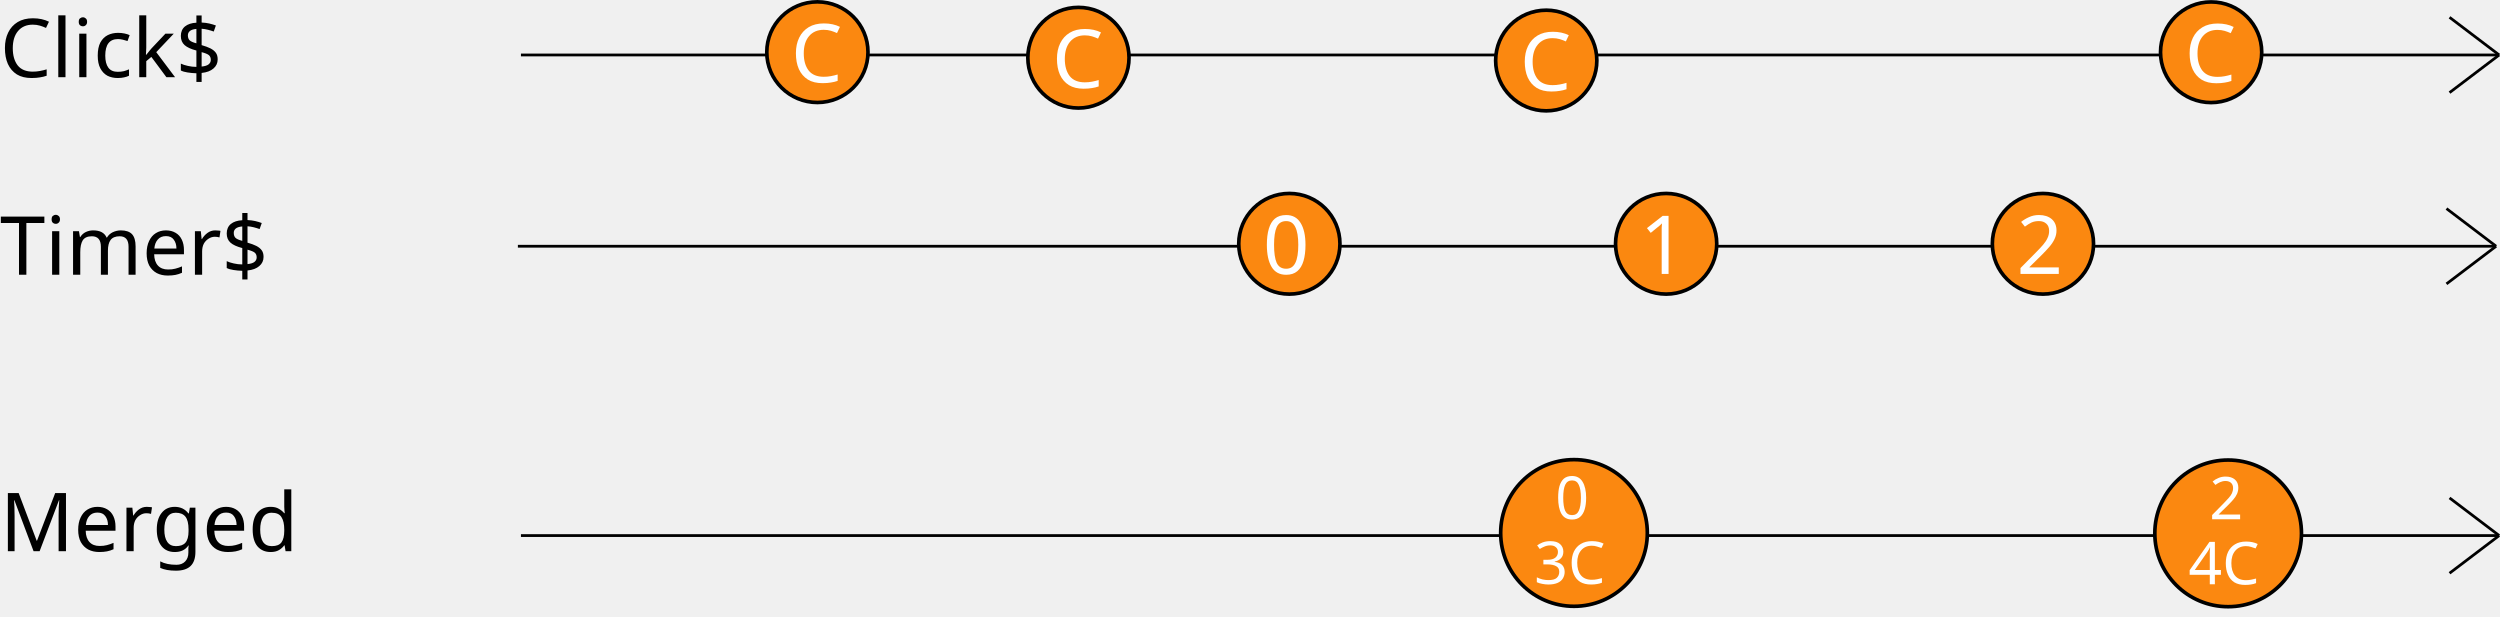
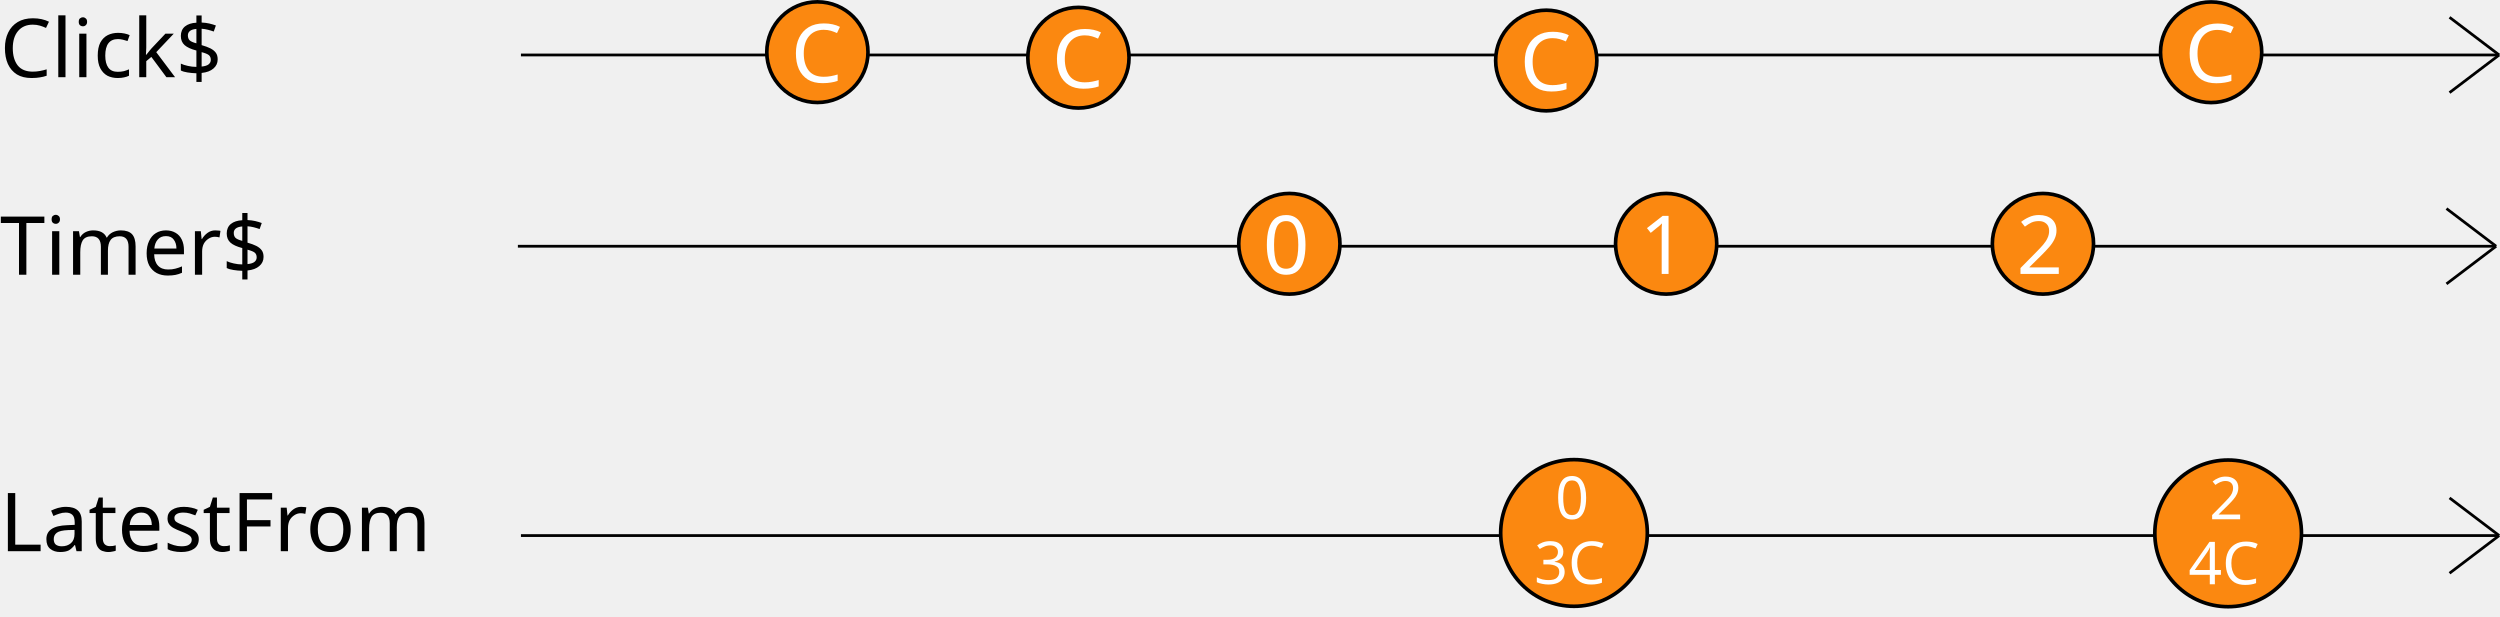
<svg xmlns="http://www.w3.org/2000/svg" id="svg1557" version="1.1" viewBox="0 0 238.64 58.833" height="58.833mm" width="238.64mm">
  <defs id="defs1551" />
  <g transform="translate(14.74348,15.96341)" id="layer1">
    <path id="path5096-4" d="M 34.983,-10.716 H 223.816" style="fill:none;stroke:#000000;stroke-width:0.265px;stroke-linecap:butt;stroke-linejoin:miter;stroke-opacity:1" />
    <g id="g215" transform="translate(42.46921,-39.05597)">
      <ellipse style="fill:#fb8810;fill-opacity:1;stroke:#000000;stroke-width:0.35;stroke-opacity:1" cy="28.072" cx="20.812" id="path10-5" rx="4.83" ry="4.804" />
      <text id="text4992-3-9-1" y="30.952" x="18.292" style="font-style:normal;font-weight:normal;line-height:1.25;font-family:sans-serif;letter-spacing:0px;word-spacing:0px;fill:#ffffff;fill-opacity:1;stroke:none;stroke-width:0.265" xml:space="preserve">
        <tspan style="font-size:7.761px;fill:#ffffff;fill-opacity:1;stroke-width:0.265" y="30.952" x="18.292" id="tspan4990-1-4-8">C</tspan>
      </text>
    </g>
    <text id="text1805" y="10.26" x="-14.743" style="font-style:normal;font-weight:normal;font-size:10.583px;line-height:1.25;font-family:sans-serif;letter-spacing:0px;word-spacing:0px;fill:#000000;fill-opacity:1;stroke:none;stroke-width:0.265" xml:space="preserve">
      <tspan style="font-size:7.761px;stroke-width:0.265" y="10.26" x="-14.743" id="tspan1803">Timer$</tspan>
    </text>
    <text id="text1805-9" y="-8.594" x="-14.743" style="font-style:normal;font-weight:normal;font-size:10.583px;line-height:1.25;font-family:sans-serif;letter-spacing:0px;word-spacing:0px;fill:#000000;fill-opacity:1;stroke:none;stroke-width:0.265" xml:space="preserve">
      <tspan style="font-size:7.761px;stroke-width:0.265" y="-8.594" x="-14.743" id="tspan1803-6">Click$</tspan>
    </text>
    <path id="path5384-97" d="m 219.08,-14.31 4.737,3.594" style="fill:none;stroke:#000000;stroke-width:0.265px;stroke-linecap:butt;stroke-linejoin:miter;stroke-opacity:1" />
    <path id="path5384-9-6" d="m 223.816,-10.716 -4.737,3.594" style="fill:none;stroke:#000000;stroke-width:0.265px;stroke-linecap:butt;stroke-linejoin:miter;stroke-opacity:1" />
    <path id="path5096-4-6" d="M 34.983,35.16 H 223.816" style="fill:none;stroke:#000000;stroke-width:0.265px;stroke-linecap:butt;stroke-linejoin:miter;stroke-opacity:1" />
    <path id="path5384-97-7" d="m 219.08,31.566 4.737,3.594" style="fill:none;stroke:#000000;stroke-width:0.265px;stroke-linecap:butt;stroke-linejoin:miter;stroke-opacity:1" />
    <path id="path5384-9-6-6" d="m 223.816,35.16 -4.737,3.594" style="fill:none;stroke:#000000;stroke-width:0.265px;stroke-linecap:butt;stroke-linejoin:miter;stroke-opacity:1" />
    <text id="text1805-9-2" y="36.653" x="-14.743" style="font-style:normal;font-weight:normal;font-size:10.583px;line-height:1.25;font-family:sans-serif;letter-spacing:0px;word-spacing:0px;fill:#000000;fill-opacity:1;stroke:none;stroke-width:0.265" xml:space="preserve">
-       <tspan style="font-size:7.761px;stroke-width:0.265" y="36.653" x="-14.743" id="tspan1803-6-1">Merged</tspan>
+       <tspan style="font-size:7.761px;stroke-width:0.265" y="36.653" x="-14.743" id="tspan1803-6-1">LatestFrom</tspan>
    </text>
    <g transform="translate(358.9571,-3.708393)" id="g180">
      <path style="fill:none;stroke:#000000;stroke-width:0.265px;stroke-linecap:butt;stroke-linejoin:miter;stroke-opacity:1" d="m -324.266,11.25 h 188.833" id="path5096" />
      <path style="fill:none;stroke:#000000;stroke-width:0.265px;stroke-linecap:butt;stroke-linejoin:miter;stroke-opacity:1" d="M -140.169,7.656 -135.433,11.25" id="path5384" />
      <path style="fill:none;stroke:#000000;stroke-width:0.265px;stroke-linecap:butt;stroke-linejoin:miter;stroke-opacity:1" d="m -135.433,11.25 -4.737,3.594" id="path5384-9" />
    </g>
    <g id="g215-9" transform="translate(123.4877,-20.76553)">
      <ellipse style="fill:#fb8810;fill-opacity:1;stroke:#000000;stroke-width:0.35;stroke-opacity:1" cy="28.072" cx="20.812" id="path10-5-9" rx="4.83" ry="4.804" />
      <text id="text4992-3-9-1-1" y="30.952" x="18.292" style="font-style:normal;font-weight:normal;line-height:1.25;font-family:sans-serif;letter-spacing:0px;word-spacing:0px;fill:#ffffff;fill-opacity:1;stroke:none;stroke-width:0.265" xml:space="preserve">
        <tspan style="font-size:7.761px;fill:#ffffff;fill-opacity:1;stroke-width:0.265" y="30.952" x="18.292" id="tspan4990-1-4-8-30">1</tspan>
      </text>
    </g>
    <g id="g279" transform="translate(139.1624,-7.345093)">
      <ellipse style="fill:#fb8810;fill-opacity:1;stroke:#000000;stroke-width:0.35;stroke-opacity:1" cy="14.652" cx="41.105" id="path10-5-6" rx="4.83" ry="4.804" />
      <text id="text4992-3-9-1-3" y="17.532" x="38.585" style="font-style:normal;font-weight:normal;line-height:1.25;font-family:sans-serif;letter-spacing:0px;word-spacing:0px;fill:#ffffff;fill-opacity:1;stroke:none;stroke-width:0.265" xml:space="preserve">
        <tspan style="font-size:7.761px;fill:#ffffff;fill-opacity:1;stroke-width:0.265" y="17.532" x="38.585" id="tspan4990-1-4-8-3">2</tspan>
      </text>
    </g>
    <g id="g492" transform="translate(64.01382,-46.74911)">
      <ellipse style="fill:#fb8810;fill-opacity:1;stroke:#000000;stroke-width:0.35;stroke-opacity:1" cy="54.056" cx="44.318" id="path10-5-1" rx="4.83" ry="4.804" />
      <text id="text4992-3-9-1-9" y="56.936" x="41.798" style="font-style:normal;font-weight:normal;line-height:1.25;font-family:sans-serif;letter-spacing:0px;word-spacing:0px;fill:#ffffff;fill-opacity:1;stroke:none;stroke-width:0.265" xml:space="preserve">
        <tspan style="font-size:7.761px;fill:#ffffff;fill-opacity:1;stroke-width:0.265" y="56.936" x="41.798" id="tspan4990-1-4-8-6">0</tspan>
      </text>
    </g>
    <g id="g215-4" transform="translate(67.38721,-38.5262)">
      <ellipse style="fill:#fb8810;fill-opacity:1;stroke:#000000;stroke-width:0.35;stroke-opacity:1" cy="28.072" cx="20.812" id="path10-5-4" rx="4.83" ry="4.804" />
      <text id="text4992-3-9-1-4" y="30.952" x="18.292" style="font-style:normal;font-weight:normal;line-height:1.25;font-family:sans-serif;letter-spacing:0px;word-spacing:0px;fill:#ffffff;fill-opacity:1;stroke:none;stroke-width:0.265" xml:space="preserve">
        <tspan style="font-size:7.761px;fill:#ffffff;fill-opacity:1;stroke-width:0.265" y="30.952" x="18.292" id="tspan4990-1-4-8-5">C</tspan>
      </text>
    </g>
    <g id="g215-4-7" transform="translate(112.0427,-38.25893)">
      <ellipse style="fill:#fb8810;fill-opacity:1;stroke:#000000;stroke-width:0.35;stroke-opacity:1" cy="28.072" cx="20.812" id="path10-5-4-9" rx="4.83" ry="4.804" />
      <text id="text4992-3-9-1-4-2" y="30.952" x="18.292" style="font-style:normal;font-weight:normal;line-height:1.25;font-family:sans-serif;letter-spacing:0px;word-spacing:0px;fill:#ffffff;fill-opacity:1;stroke:none;stroke-width:0.265" xml:space="preserve">
        <tspan style="font-size:7.761px;fill:#ffffff;fill-opacity:1;stroke-width:0.265" y="30.952" x="18.292" id="tspan4990-1-4-8-5-4">C</tspan>
      </text>
    </g>
    <g transform="translate(91.18676,-19.14452)" id="g492-3-5-0">
      <circle r="7" id="path10-5-1-4-8-8" cx="44.318" cy="54.056" style="fill:#fb8810;fill-opacity:1;stroke:#000000;stroke-width:0.35;stroke-opacity:1" />
      <text xml:space="preserve" style="font-style:normal;font-weight:normal;line-height:1.25;font-family:sans-serif;letter-spacing:0px;word-spacing:0px;fill:#ffffff;fill-opacity:1;stroke:none;stroke-width:0.265" x="42.523" y="52.709" id="text4992-3-9-1-9-6-3-0">
        <tspan id="tspan4990-1-4-8-6-2-1-7" x="42.523" y="52.709" style="font-size:5.644px;fill:#ffffff;fill-opacity:1;stroke-width:0.265">0</tspan>
      </text>
      <text xml:space="preserve" style="font-style:normal;font-weight:normal;font-size:12px;line-height:1.25;font-family:sans-serif;letter-spacing:0px;word-spacing:0px;fill:#ffffff;fill-opacity:1;stroke:none;stroke-width:0.265" x="40.519" y="58.914" id="text4992-3-9-1-9-6-3-6-7">
        <tspan id="tspan4990-1-4-8-6-2-1-9-6" x="40.519" y="58.914" style="font-size:5.644px;fill:#ffffff;fill-opacity:1;stroke-width:0.265">3C</tspan>
      </text>
    </g>
    <g transform="translate(153.6284,6.293285)" id="g492-3-5-0-5-1">
      <circle r="7" id="path10-5-1-4-8-8-5-8" cx="44.318" cy="28.656" style="fill:#fb8810;fill-opacity:1;stroke:#000000;stroke-width:0.35;stroke-opacity:1" />
      <text xml:space="preserve" style="font-style:normal;font-weight:normal;line-height:1.25;font-family:sans-serif;letter-spacing:0px;word-spacing:0px;fill:#ffffff;fill-opacity:1;stroke:none;stroke-width:0.265" x="42.523" y="27.309" id="text4992-3-9-1-9-6-3-0-8-7">
        <tspan id="tspan4990-1-4-8-6-2-1-7-7-9" x="42.523" y="27.309" style="font-size:5.644px;fill:#ffffff;fill-opacity:1;stroke-width:0.265">2</tspan>
      </text>
      <text xml:space="preserve" style="font-style:normal;font-weight:normal;font-size:12px;line-height:1.25;font-family:sans-serif;letter-spacing:0px;word-spacing:0px;fill:#ffffff;fill-opacity:1;stroke:none;stroke-width:0.265" x="40.519" y="33.514" id="text4992-3-9-1-9-6-3-6-7-0-2">
        <tspan id="tspan4990-1-4-8-6-2-1-9-6-6-7" x="40.519" y="33.514" style="font-size:5.644px;fill:#ffffff;fill-opacity:1;stroke-width:0.265">4C</tspan>
      </text>
      <flowRoot style="font-style:normal;font-weight:normal;font-size:40px;line-height:1.25;font-family:sans-serif;letter-spacing:0px;word-spacing:0px;fill:#000000;fill-opacity:1;stroke:none" id="flowRoot2116-5-2" xml:space="preserve">
        <flowRegion id="flowRegion2118-1-2">
          <rect y="286.805" x="478.571" height="90.714" width="83.571" id="rect2120-6-6" />
        </flowRegion>
        <flowPara id="flowPara2122-7-1" />
      </flowRoot>
    </g>
    <g id="g215-4-7-2" transform="translate(175.5091,-39.04724)">
      <ellipse style="fill:#fb8810;fill-opacity:1;stroke:#000000;stroke-width:0.35;stroke-opacity:1" cy="28.072" cx="20.812" id="path10-5-4-9-7" rx="4.83" ry="4.804" />
      <text id="text4992-3-9-1-4-2-7" y="30.952" x="18.292" style="font-style:normal;font-weight:normal;line-height:1.25;font-family:sans-serif;letter-spacing:0px;word-spacing:0px;fill:#ffffff;fill-opacity:1;stroke:none;stroke-width:0.265" xml:space="preserve">
        <tspan style="font-size:7.761px;fill:#ffffff;fill-opacity:1;stroke-width:0.265" y="30.952" x="18.292" id="tspan4990-1-4-8-5-4-7">C</tspan>
      </text>
    </g>
  </g>
</svg>
